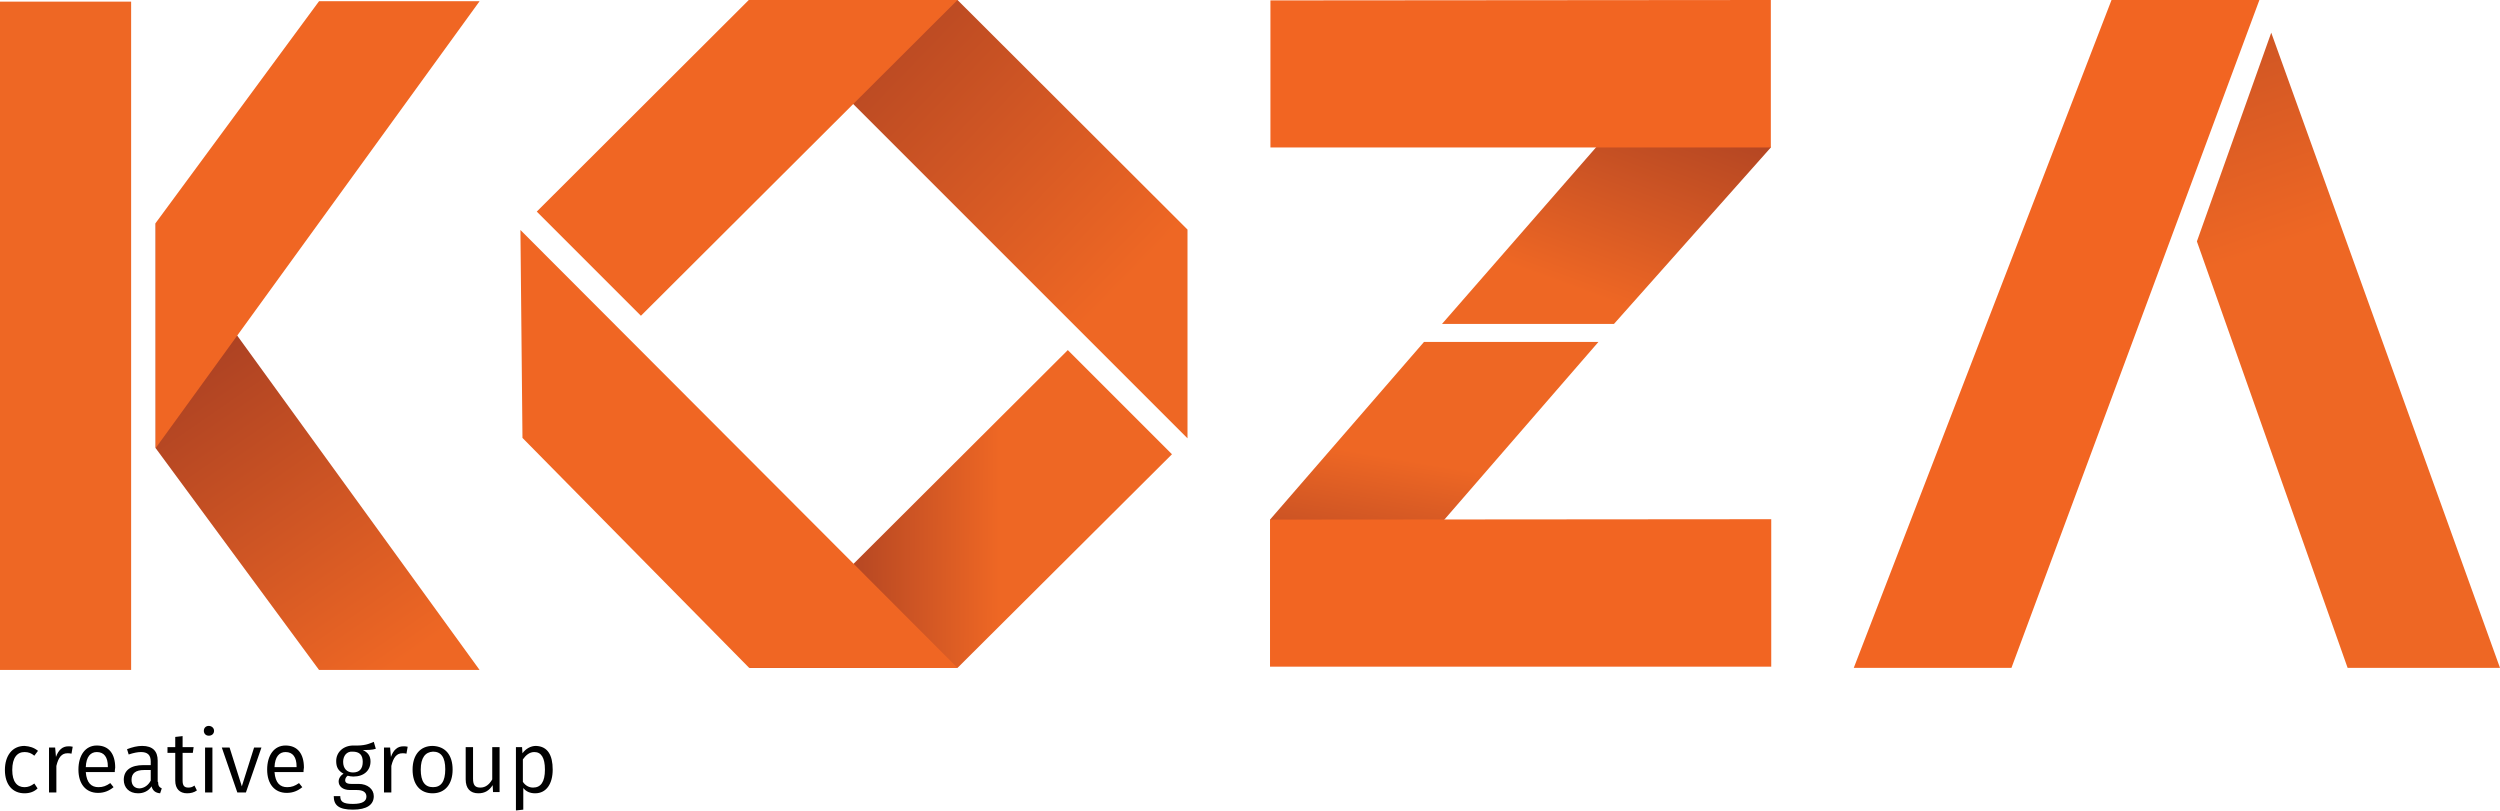
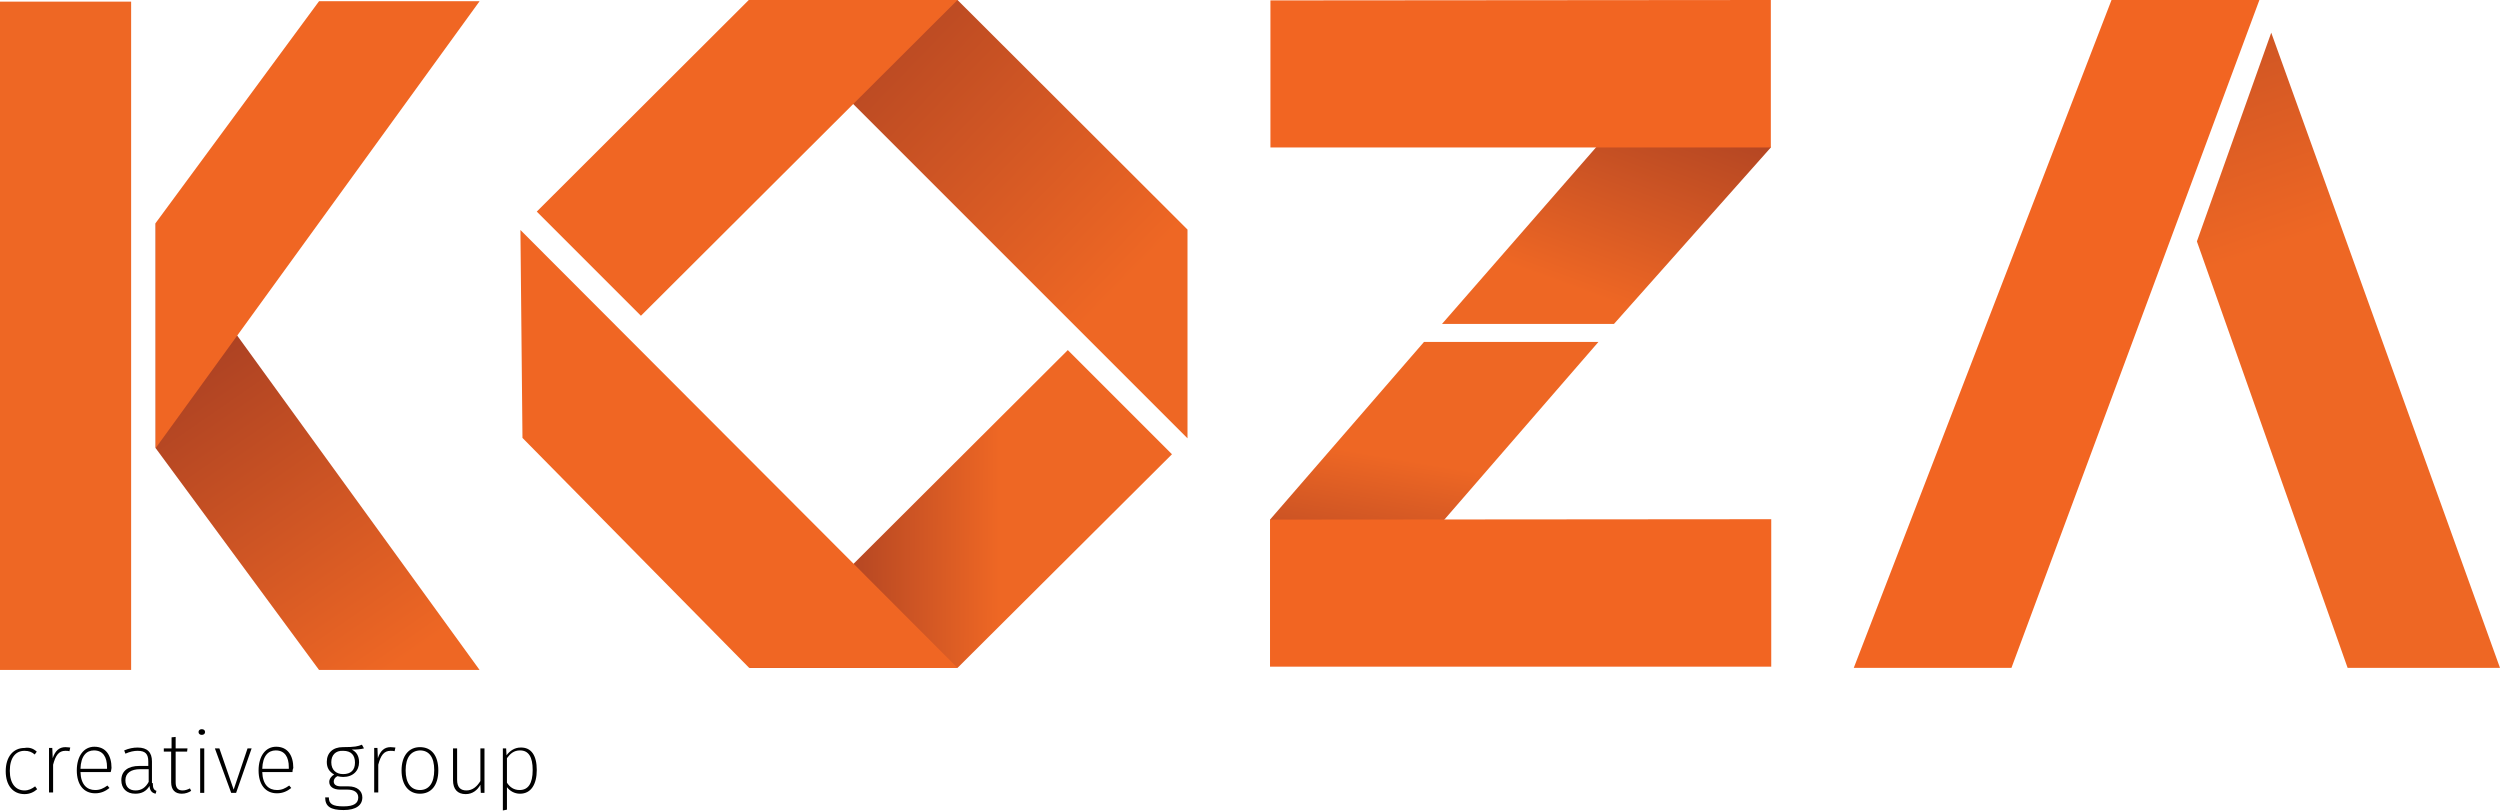
- <svg xmlns="http://www.w3.org/2000/svg" version="1.1" id="Layer_1" x="0px" y="0px" viewBox="0 310.8 612 198.4" enable-background="new 0 310.8 612 198.4" xml:space="preserve">
-   <linearGradient id="SVGID_1_" gradientUnits="userSpaceOnUse" x1="146.77" y1="-292.841" x2="242.249" y2="-200.587" gradientTransform="matrix(1.1433 0 0 1.1433 0 607.7068)">
+ <svg xmlns="http://www.w3.org/2000/svg" version="1.1" id="Layer_1" x="0px" y="0px" viewBox="0 607.6 612 198.3" enable-background="new 0 607.6 612 198.3" xml:space="preserve">
+   <linearGradient id="SVGID_1_" gradientUnits="userSpaceOnUse" x1="146.77" y1="1084.841" x2="242.205" y2="992.629" gradientTransform="matrix(1.1433 0 0 -1.1433 0 1810)">
    <stop offset="0.222" style="stop-color:#A43D23" />
    <stop offset="1" style="stop-color:#EE6724" />
  </linearGradient>
-   <polyline fill="url(#SVGID_1_)" points="183.4,310.8 290.7,418.1 290.7,367 234.4,310.8 " />
-   <linearGradient id="SVGID_2_" gradientUnits="userSpaceOnUse" x1="161.074" y1="-150.892" x2="213.978" y2="-150.673" gradientTransform="matrix(1.1433 0 0 1.1433 0 607.7068)">
+   <polyline fill="url(#SVGID_1_)" points="183.4,607.6 290.7,714.9 290.7,663.8 234.4,607.6 " />
+   <linearGradient id="SVGID_2_" gradientUnits="userSpaceOnUse" x1="161.073" y1="942.849" x2="213.978" y2="942.63" gradientTransform="matrix(1.1433 0 0 -1.1433 0 1810)">
    <stop offset="0.222" style="stop-color:#A43D23" />
    <stop offset="1" style="stop-color:#EE6724" />
  </linearGradient>
-   <polyline fill="url(#SVGID_2_)" points="183.4,474.3 261.4,396.5 286.9,422 234.4,474.3 " />
-   <linearGradient id="SVGID_3_" gradientUnits="userSpaceOnUse" x1="363.646" y1="-263.228" x2="339.53" y2="-197.07" gradientTransform="matrix(1.1433 0 0 1.1433 0 607.7068)">
+   <polyline fill="url(#SVGID_2_)" points="183.4,771.1 261.4,693.3 286.9,718.8 234.4,771.1 " />
+   <linearGradient id="SVGID_3_" gradientUnits="userSpaceOnUse" x1="363.646" y1="1055.228" x2="339.53" y2="989.07" gradientTransform="matrix(1.1433 0 0 -1.1433 0 1810)">
    <stop offset="0.222" style="stop-color:#A43D23" />
    <stop offset="1" style="stop-color:#EE6724" />
  </linearGradient>
-   <polygon fill="url(#SVGID_3_)" points="415.2,318.8 433.5,346.9 395.1,390.1 353,390.1 " />
-   <polygon fill="#F26522" points="433.5,310.8 433.5,346.9 311,346.9 311,310.9 " />
-   <linearGradient id="SVGID_4_" gradientUnits="userSpaceOnUse" x1="297.862" y1="-112.884" x2="305.901" y2="-160.41" gradientTransform="matrix(1.1433 0 0 1.1433 0 607.7068)">
+   <polygon fill="url(#SVGID_3_)" points="415.2,615.6 433.5,643.7 395.1,686.9 353,686.9 " />
+   <polygon fill="#F26522" points="433.5,607.6 433.5,643.7 311,643.7 311,607.7 " />
+   <linearGradient id="SVGID_4_" gradientUnits="userSpaceOnUse" x1="297.862" y1="904.884" x2="305.901" y2="952.41" gradientTransform="matrix(1.1433 0 0 -1.1433 0 1810)">
    <stop offset="0.222" style="stop-color:#A43D23" />
    <stop offset="1" style="stop-color:#EE6724" />
  </linearGradient>
-   <polygon fill="url(#SVGID_4_)" points="329.3,466 310.9,438 348.6,394.5 391.3,394.5 " />
-   <polygon fill="#F26522" points="310.9,474 310.9,438 433.6,437.9 433.6,474 " />
-   <linearGradient id="SVGID_5_" gradientUnits="userSpaceOnUse" x1="441.895" y1="-338.514" x2="487.411" y2="-206.981" gradientTransform="matrix(1.1433 0 0 1.1433 0 607.7068)">
+   <polygon fill="url(#SVGID_4_)" points="329.3,762.8 310.9,734.8 348.6,691.3 391.3,691.3 " />
+   <polygon fill="#F26522" points="310.9,770.8 310.9,734.8 433.6,734.7 433.6,770.8 " />
+   <linearGradient id="SVGID_5_" gradientUnits="userSpaceOnUse" x1="441.881" y1="1130.509" x2="487.398" y2="998.976" gradientTransform="matrix(1.1433 0 0 -1.1433 0 1810)">
    <stop offset="0.222" style="stop-color:#A43D23" />
    <stop offset="1" style="stop-color:#EE6724" />
  </linearGradient>
-   <polygon fill="url(#SVGID_5_)" points="556,318.8 537.8,369.9 574.7,474.3 612,474.3 " />
-   <polygon fill="#F26522" points="516.9,310.8 553.1,310.8 492.4,474.3 453.8,474.3 " />
-   <linearGradient id="SVGID_6_" gradientUnits="userSpaceOnUse" x1="19.246" y1="-210.743" x2="83.997" y2="-116.85" gradientTransform="matrix(1.1433 0 0 1.1433 0 607.7068)">
+   <polygon fill="url(#SVGID_5_)" points="556,615.6 537.8,666.7 574.7,771.1 612,771.1 " />
+   <polygon fill="#F26522" points="516.9,607.6 553.1,607.6 492.4,771.1 453.8,771.1 " />
+   <linearGradient id="SVGID_6_" gradientUnits="userSpaceOnUse" x1="19.225" y1="1002.729" x2="83.977" y2="908.836" gradientTransform="matrix(1.1433 0 0 -1.1433 0 1810)">
    <stop offset="0.222" style="stop-color:#A43D23" />
    <stop offset="1" style="stop-color:#EE6724" />
  </linearGradient>
-   <polyline fill="url(#SVGID_6_)" points="38.1,420.5 78.1,474.8 117.4,474.8 38.1,365.4 " />
-   <polyline fill="#F06623" points="38.1,365.4 78.1,311.1 117.4,311.1 38.1,420.5 " />
-   <rect y="311.2" fill="#EE6724" width="32.1" height="163.6" />
-   <polyline fill="#F06623" points="183.3,310.8 131.4,362.6 156.9,388.1 234.4,310.8 " />
-   <polyline fill="#F06623" points="183.4,474.3 127.9,418 127.4,367.1 234.4,474.3 " />
-   <g enable-background="new    ">
-     <path d="M9.3,494.6l-0.9,1.2c-0.7-0.6-1.4-0.9-2.4-0.9c-1.8,0-3,1.4-3,4.4c0,2.9,1.2,4.2,3,4.2c0.9,0,1.6-0.3,2.4-0.9l0.8,1.2   C8.4,504.6,7.3,505,6,505c-2.9,0-4.8-2.1-4.8-5.7c0-3.5,1.8-5.9,4.8-5.9C7.3,493.5,8.3,493.8,9.3,494.6z" />
-     <path d="M17.8,493.6l-0.3,1.7c-0.3-0.1-0.6-0.1-1-0.1c-1.4,0-2.2,1-2.7,3.1v6.5h-1.8v-11h1.5l0.2,2.3c0.6-1.7,1.6-2.6,3-2.6   C17.1,493.5,17.5,493.5,17.8,493.6z" />
-     <path d="M28.1,499.8h-7.1c0.2,2.7,1.4,3.7,3.1,3.7c1.1,0,1.9-0.3,2.9-1l0.8,1c-1.1,0.9-2.3,1.4-3.8,1.4c-3,0-4.8-2.2-4.8-5.7   c0-3.5,1.7-5.9,4.5-5.9c3,0,4.5,2.1,4.5,5.4C28.1,499.2,28.1,499.6,28.1,499.8z M26.4,498.4c0-2.2-0.9-3.5-2.7-3.5   c-1.5,0-2.6,1.1-2.7,3.7h5.4V498.4z" />
-     <path d="M38.7,502.2c0,1,0.3,1.3,0.9,1.6l-0.4,1.2c-1.1-0.1-1.8-0.6-2.1-1.7c-0.8,1.2-2,1.7-3.3,1.7c-2.2,0-3.5-1.4-3.5-3.3   c0-2.4,1.8-3.6,4.8-3.6h1.8v-0.9c0-1.6-0.8-2.3-2.4-2.3c-0.8,0-1.8,0.2-3,0.6l-0.4-1.3c1.3-0.5,2.5-0.8,3.7-0.8   c2.6,0,3.8,1.3,3.8,3.6V502.2z M36.9,501.9v-2.6h-1.6c-2.1,0-3.1,0.8-3.1,2.4c0,1.3,0.7,2.1,2,2.1C35.4,503.7,36.3,503,36.9,501.9z   " />
-     <path d="M48.2,504.3c-0.7,0.5-1.5,0.7-2.4,0.7c-1.8,0-2.9-1.1-2.9-3.1v-6.8h-1.9v-1.4h1.9v-2.5l1.8-0.2v2.7h2.7l-0.2,1.4h-2.5v6.8   c0,1.2,0.4,1.7,1.4,1.7c0.5,0,1-0.1,1.5-0.5L48.2,504.3z" />
-     <path d="M52.4,489.7c0,0.7-0.5,1.2-1.3,1.2c-0.7,0-1.2-0.5-1.2-1.2s0.5-1.2,1.2-1.2C51.8,488.5,52.4,489,52.4,489.7z M50.2,504.8   v-11H52v11H50.2z" />
-     <path d="M58.1,504.8l-3.8-11h1.9l3,9.5l3-9.5H64l-3.8,11H58.1z" />
-     <path d="M74.3,499.8h-7.1c0.2,2.7,1.4,3.7,3.1,3.7c1.1,0,1.9-0.3,2.9-1l0.8,1c-1.1,0.9-2.3,1.4-3.8,1.4c-3,0-4.8-2.2-4.8-5.7   c0-3.5,1.7-5.9,4.5-5.9c3,0,4.5,2.1,4.5,5.4C74.3,499.2,74.3,499.6,74.3,499.8z M72.6,498.4c0-2.2-0.9-3.5-2.7-3.5   c-1.5,0-2.6,1.1-2.7,3.7h5.4V498.4z" />
-     <path d="M92,494.1c-0.9,0.3-1.9,0.3-3.2,0.3c1.3,0.6,1.9,1.5,1.9,2.8c0,2.2-1.6,3.7-4.2,3.7c-0.5,0-1-0.1-1.4-0.2   c-0.4,0.3-0.6,0.7-0.6,1.1c0,0.5,0.3,0.9,1.5,0.9h1.8c2.2,0,3.7,1.3,3.7,3c0,2.1-1.7,3.3-5.1,3.3c-3.5,0-4.7-1.1-4.7-3.3h1.6   c0,1.3,0.6,1.9,3.1,1.9c2.4,0,3.3-0.7,3.3-1.8c0-1.1-0.9-1.6-2.3-1.6h-1.7c-1.9,0-2.8-1-2.8-2.1c0-0.7,0.4-1.4,1.2-1.9   c-1.3-0.7-1.8-1.6-1.8-3.1c0-2.2,1.8-3.8,4.2-3.8c2.8,0.1,3.8-0.4,5-0.9L92,494.1z M84,497.3c0,1.6,0.9,2.6,2.4,2.6   c1.6,0,2.4-0.9,2.4-2.6s-0.8-2.5-2.5-2.5C84.9,494.7,84,495.8,84,497.3z" />
-     <path d="M99.8,493.6l-0.3,1.7c-0.3-0.1-0.6-0.1-1-0.1c-1.4,0-2.2,1-2.7,3.1v6.5h-1.8v-11h1.5l0.2,2.3c0.6-1.7,1.6-2.6,3-2.6   C99.1,493.5,99.5,493.5,99.8,493.6z" />
-     <path d="M110.8,499.2c0,3.5-1.8,5.8-4.9,5.8s-4.9-2.2-4.9-5.8c0-3.5,1.8-5.8,4.9-5.8C109.1,493.5,110.8,495.7,110.8,499.2z    M103,499.2c0,2.9,1,4.3,3,4.3s3-1.4,3-4.4c0-2.9-1-4.3-3-4.3C104.1,494.9,103,496.3,103,499.2z" />
-     <path d="M120.7,504.8l-0.1-1.8c-0.8,1.3-1.9,2-3.5,2c-2,0-3.1-1.2-3.1-3.4v-7.9h1.8v7.7c0,1.6,0.5,2.2,1.8,2.2s2.2-0.8,2.9-2v-7.9   h1.8v11H120.7z" />
-     <path d="M135.3,499.2c0,3.4-1.5,5.8-4.3,5.8c-1.2,0-2.2-0.4-2.9-1.3v5.3l-1.8,0.2v-15.5h1.5l0.1,1.5c0.8-1.1,2-1.8,3.3-1.8   C134.1,493.5,135.3,495.7,135.3,499.2z M133.4,499.2c0-2.9-0.9-4.3-2.6-4.3c-1.2,0-2.1,0.8-2.8,1.8v5.5c0.6,0.9,1.5,1.4,2.5,1.4   C132.4,503.6,133.4,502.2,133.4,499.2z" />
+   <polyline fill="url(#SVGID_6_)" points="38.1,717.3 78.1,771.6 117.4,771.6 38.1,662.2 " />
+   <polyline fill="#F06623" points="38.1,662.2 78.1,607.9 117.4,607.9 38.1,717.3 " />
+   <rect y="608" fill="#EE6724" width="32.1" height="163.6" />
+   <polyline fill="#F06623" points="183.3,607.6 131.4,659.4 156.9,684.9 234.4,607.6 " />
+   <polyline fill="#F06623" points="183.4,771.1 127.9,714.8 127.4,663.9 234.4,771.1 " />
+   <g>
+     <path d="M9,791.6l-0.5,0.7c-0.7-0.6-1.4-0.9-2.5-0.9c-2.1,0-3.6,1.6-3.6,4.9c0,3.2,1.5,4.8,3.6,4.8c1,0,1.8-0.4,2.6-1l0.5,0.7   c-0.8,0.7-1.8,1.2-3.1,1.2c-2.8,0-4.6-2.1-4.6-5.6c0-3.5,1.8-5.7,4.6-5.7C7.2,790.5,8.1,790.8,9,791.6z" />
+     <path d="M17.2,790.6l-0.2,0.9c-0.3-0.1-0.6-0.1-1-0.1c-1.6,0-2.4,1.1-3,3.4v6.8h-1v-10.9h0.8l0.1,2.5c0.6-1.8,1.6-2.7,3.1-2.7   C16.6,790.5,17,790.6,17.2,790.6z" />
+     <path d="M27.1,796.6h-7.4c0.1,3.1,1.6,4.4,3.6,4.4c1.2,0,2-0.4,3-1.1l0.5,0.6c-1,0.8-2.1,1.3-3.5,1.3c-2.8,0-4.5-2.1-4.5-5.6   c0-3.5,1.7-5.8,4.3-5.8c2.8,0,4.2,2.1,4.2,5.2C27.2,796.1,27.2,796.4,27.1,796.6z M26.2,795.4c0-2.5-1-4.1-3.2-4.1   c-1.8,0-3.2,1.3-3.3,4.5h6.5V795.4z" />
+     <path d="M37.4,799.3c0,1.3,0.3,1.7,0.9,1.9l-0.2,0.7c-0.9-0.2-1.4-0.7-1.5-1.9c-0.8,1.3-1.9,1.9-3.5,1.9c-2.1,0-3.4-1.3-3.4-3.3   c0-2.3,1.7-3.5,4.4-3.5h2.2V794c0-1.8-0.7-2.6-2.6-2.6c-0.9,0-1.9,0.2-3,0.7l-0.3-0.8c1.2-0.5,2.2-0.7,3.3-0.7   c2.4,0,3.5,1.2,3.5,3.4V799.3z M36.4,799v-3.1h-2.1c-2.2,0-3.6,0.9-3.6,2.7c0,1.6,0.9,2.5,2.5,2.5C34.7,801.1,35.7,800.3,36.4,799z   " />
+     <path d="M46.8,801.2c-0.6,0.4-1.4,0.7-2.3,0.7c-1.6,0-2.6-0.9-2.6-2.8v-7.5h-1.8v-0.8H42v-2.7l1-0.1v2.8h2.9l-0.1,0.8h-2.8v7.5   c0,1.3,0.5,2,1.7,2c0.6,0,1.2-0.2,1.8-0.5L46.8,801.2z" />
+     <path d="M50.2,786.8c0,0.4-0.3,0.7-0.8,0.7c-0.5,0-0.8-0.3-0.8-0.7s0.3-0.7,0.8-0.7C49.9,786.1,50.2,786.4,50.2,786.8z M49,801.7   v-10.9h1v10.9H49z" />
+     <path d="M56.6,801.7l-4-10.9h1.1l3.5,10.1l3.4-10.1h1l-3.8,10.9H56.6z" />
+     <path d="M71.6,796.6h-7.4c0.1,3.1,1.6,4.4,3.6,4.4c1.2,0,2-0.4,3-1.1l0.5,0.6c-1,0.8-2.1,1.3-3.5,1.3c-2.8,0-4.5-2.1-4.5-5.6   c0-3.5,1.7-5.8,4.3-5.8c2.8,0,4.2,2.1,4.2,5.2C71.6,796.1,71.6,796.4,71.6,796.6z M70.7,795.4c0-2.5-1-4.1-3.2-4.1   c-1.8,0-3.2,1.3-3.3,4.5h6.5V795.4z" />
+     <path d="M89.1,790.8c-0.7,0.2-1.6,0.3-3,0.3c1.1,0.5,1.8,1.5,1.8,3.1c0,2.1-1.5,3.6-3.9,3.6c-0.5,0-1-0.1-1.4-0.2   c-0.6,0.3-0.9,0.8-0.9,1.3c0,0.7,0.5,1.2,1.8,1.2h1.8c2.1,0,3.4,1.1,3.4,2.7c0,1.9-1.5,3.1-4.6,3.1c-3.2,0-4.5-0.9-4.5-3.1h0.9   c0,1.6,0.9,2.2,3.6,2.2c2.6,0,3.6-0.8,3.6-2.2c0-1.2-1-1.9-2.6-1.9h-1.8c-1.8,0-2.7-0.8-2.7-1.9c0-0.7,0.5-1.4,1.2-1.8   c-1.2-0.7-1.8-1.6-1.8-3.1c0-2.2,1.5-3.6,3.9-3.6c3,0,3.7-0.2,4.7-0.6L89.1,790.8z M81.1,794.2c0,1.9,1.2,2.9,2.9,2.9   c1.9,0,2.9-1,2.9-2.8c0-1.8-0.9-2.9-2.9-2.9C82.1,791.3,81.1,792.5,81.1,794.2z" />
+     <path d="M96.8,790.6l-0.2,0.9c-0.3-0.1-0.6-0.1-1-0.1c-1.6,0-2.4,1.1-3,3.4v6.8h-1v-10.9h0.8l0.1,2.5c0.6-1.8,1.6-2.7,3.1-2.7   C96.1,790.5,96.5,790.6,96.8,790.6z" />
+     <path d="M107.3,796.2c0,3.6-1.7,5.7-4.5,5.7c-2.8,0-4.5-2.2-4.5-5.7c0-3.6,1.8-5.7,4.5-5.7C105.6,790.5,107.3,792.5,107.3,796.2z    M99.3,796.2c0,3.1,1.3,4.8,3.5,4.8c2.2,0,3.5-1.7,3.5-4.9c0-3.2-1.3-4.8-3.5-4.8C100.6,791.4,99.3,793,99.3,796.2z" />
+     <path d="M117.7,801.7l-0.1-2c-0.7,1.3-1.9,2.3-3.6,2.3c-2,0-3.1-1.2-3.1-3.4v-7.8h1v7.7c0,1.8,0.8,2.6,2.3,2.6c1.5,0,2.6-1,3.4-2.3   v-8h1v10.9H117.7z" />
+     <path d="M131.4,796.1c0,3.5-1.4,5.8-4.1,5.8c-1.4,0-2.5-0.7-3.2-1.6v5.5l-1,0.2v-15.2h0.8l0.1,1.7c0.8-1.1,2-1.9,3.4-1.9   C130.1,790.5,131.4,792.6,131.4,796.1z M130.4,796.1c0-3.2-1-4.8-3.1-4.8c-1.5,0-2.4,0.8-3.2,1.9v6c0.7,1.1,1.7,1.8,3.1,1.8   C129.3,801,130.4,799.4,130.4,796.1z" />
  </g>
</svg>
